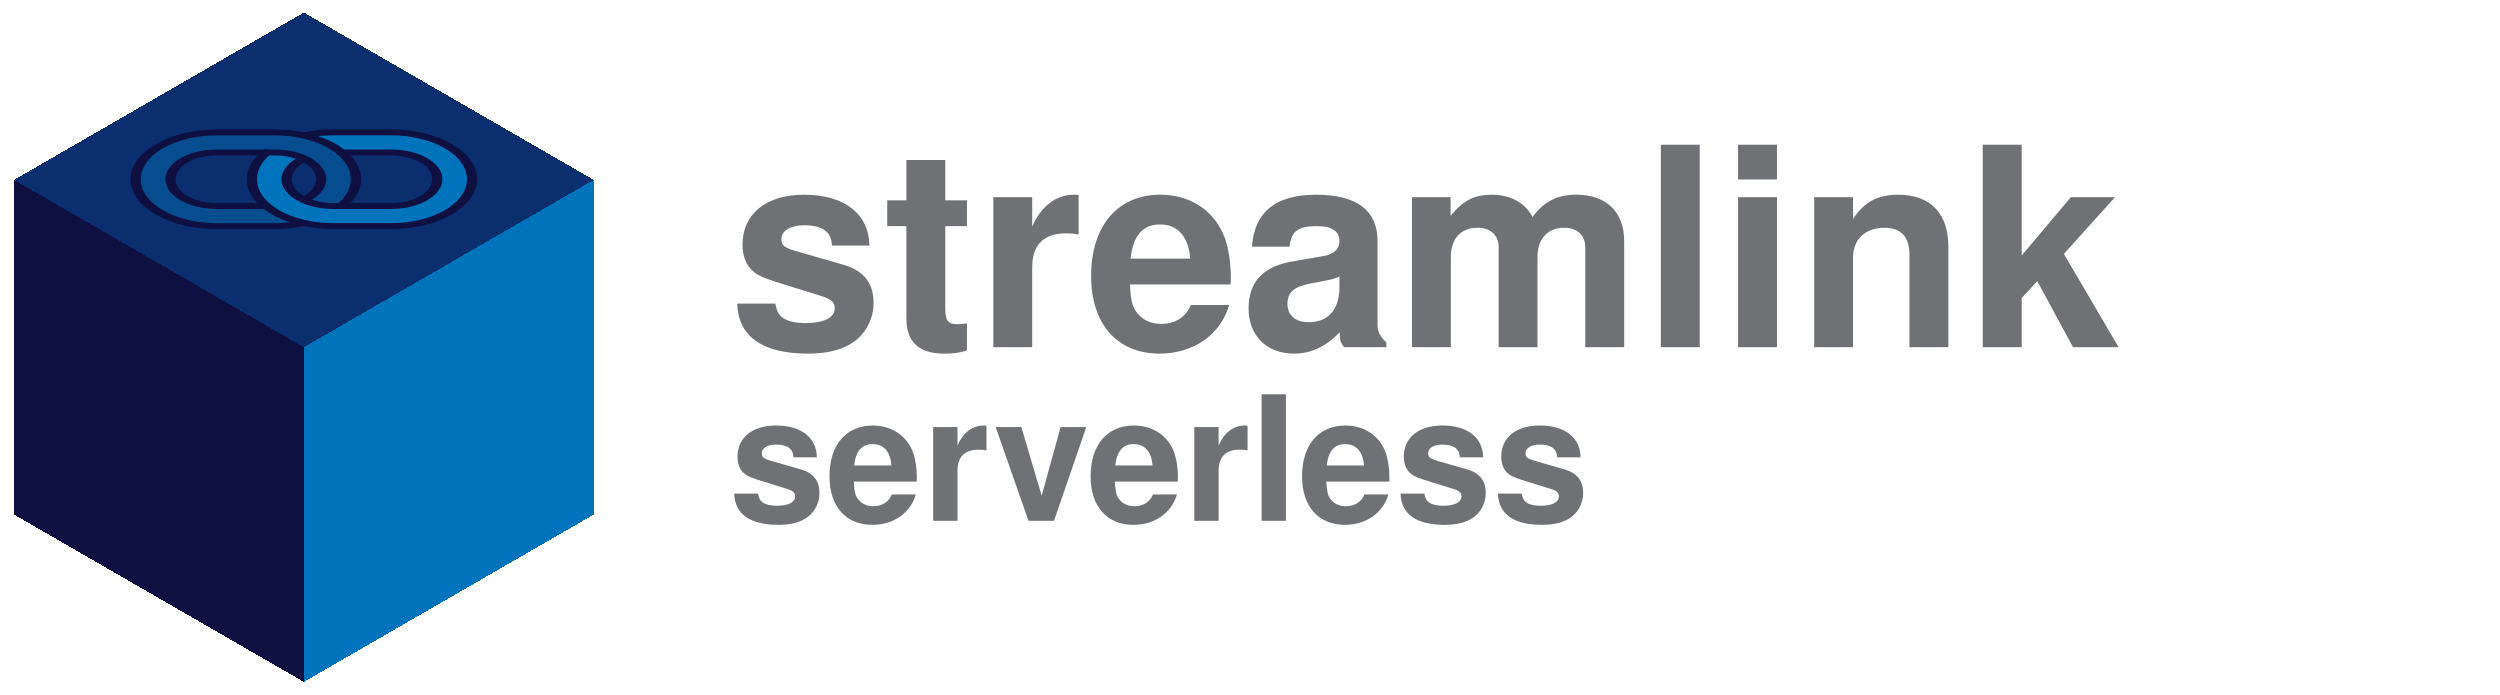
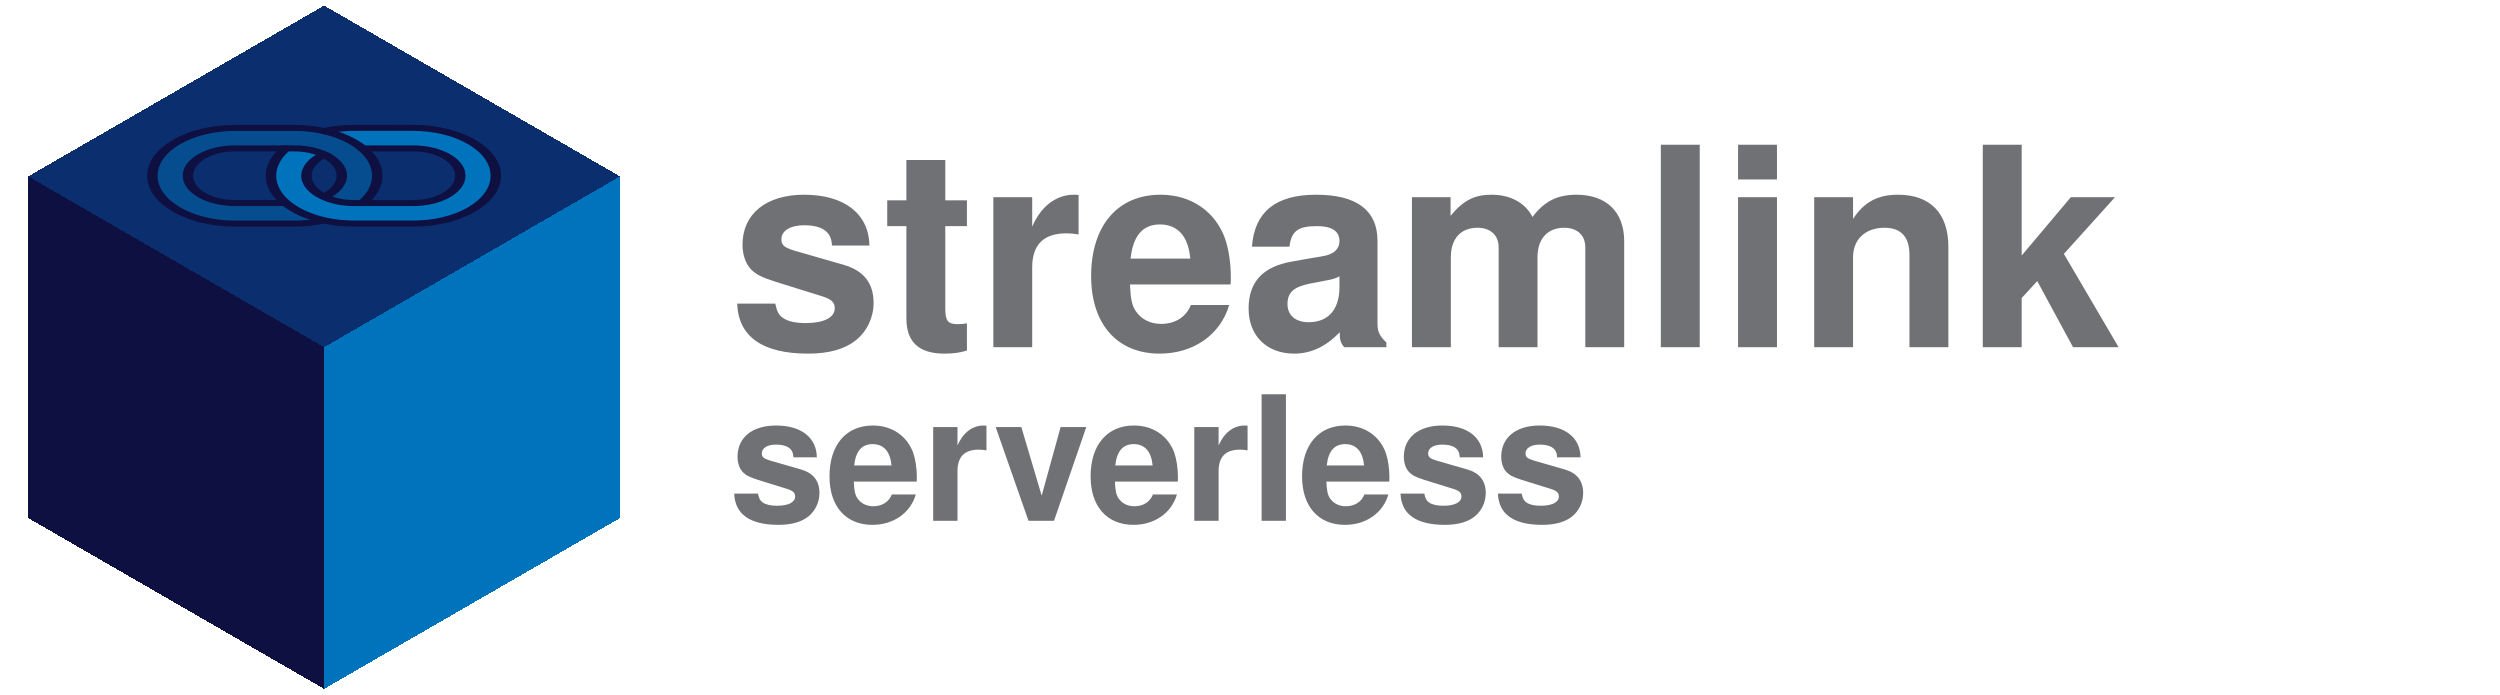
<svg xmlns="http://www.w3.org/2000/svg" width="360" height="100" viewBox="0 0 720 200">
  <style>
        text {
            font-family: -apple-system, BlinkMacSystemFont, "Segoe UI", Helvetica, Arial, sans-serif;
            font-weight: 700;
            font-size: 90px;
            fill: #6F7174;
        }
    </style>
-   <g transform="translate(0, 0) scale(1.204819)">
+   <g transform="translate(4, -2.09) scale(1.23)">
    <svg width="145" height="166" viewBox="0 0 145 166">
      <g transform="translate(38 83)" shape-rendering="crispEdges">
        <g class="top" transform="translate(0 -40) rotate(30) skewX(-30) scale(1 0.8660254) translate(-20 -60)">
          <rect fill="#0b2f6e" width="80" height="80" />
          <g class="icon" transform="translate(40 40) scale(.8) translate(-40 -40) scale(2.5)">
            <svg width="32" height="32" viewBox="0 0 32 32" fill="none" shape-rendering="auto">
              <path d="M21.148 21.148C19.527 20.717 18.301 21.014 16.527 21.718L13.117 25.128C11.348 26.898 8.477 26.898 6.718 25.128C4.947 23.358 4.947 20.488 6.718 18.727L10.127 15.318H11.049L13.438 13.447C14.748 13.307 16.117 13.717 17.117 14.727C18.117 15.738 18.538 17.098 18.398 18.407C19.116 19.191 20.075 19.358 20.835 18.598L21.707 16.538C21.438 14.998 20.707 13.518 19.517 12.328C18.328 11.137 16.848 10.408 15.307 10.137L13.117 9.464L10.697 10.697C9.838 11.078 9.027 11.617 8.318 12.328L4.317 16.328C1.228 19.418 1.228 24.448 4.317 27.538C7.407 30.628 12.438 30.628 15.527 27.538L19.527 23.538C20.227 22.828 20.767 22.017 21.148 21.148Z" fill="#064d90" stroke="#0d1041" stroke-width="1" />
              <path d="M27.528 4.317C24.438 1.228 19.408 1.228 16.318 4.317L12.318 8.318C11.618 9.027 11.078 9.838 10.698 10.697C12.158 10.047 13.768 9.857 15.318 10.127L18.728 6.718C20.498 4.947 23.368 4.947 25.128 6.718C26.888 8.488 26.898 11.357 25.128 13.117L21.718 16.527L21.128 17.117C20.368 17.878 19.398 18.288 18.408 18.398C17.098 18.538 15.728 18.128 14.728 17.117C13.728 16.108 13.308 14.748 13.448 13.438C12.448 13.547 11.488 13.957 10.728 14.717L10.138 15.307C10.408 16.848 11.138 18.328 12.328 19.517C13.518 20.707 14.998 21.438 16.538 21.707C18.088 21.977 19.698 21.788 21.158 21.137C22.018 20.758 22.828 20.218 23.538 19.508L27.538 15.508C30.618 12.438 30.618 7.407 27.528 4.317Z" fill="#0073bd" stroke="#0d1041" stroke-width="1" />
            </svg>
          </g>
        </g>
        <rect class="front" fill="#0073bd" width="80" height="80" transform="skewY(-30) scale(0.8660254 1) translate(40 20)" />
        <rect class="side" fill="#0d1041" width="80" height="80" transform="skewY(30) scale(0.8660254 1) translate(-40 -20)" />
      </g>
    </svg>
  </g>
  <text y="100">
    <tspan x="210" dy="0em" font-size="80px">streamlink</tspan>
    <tspan x="210" dy="1em" font-size="50px">serverless</tspan>
  </text>
</svg>
